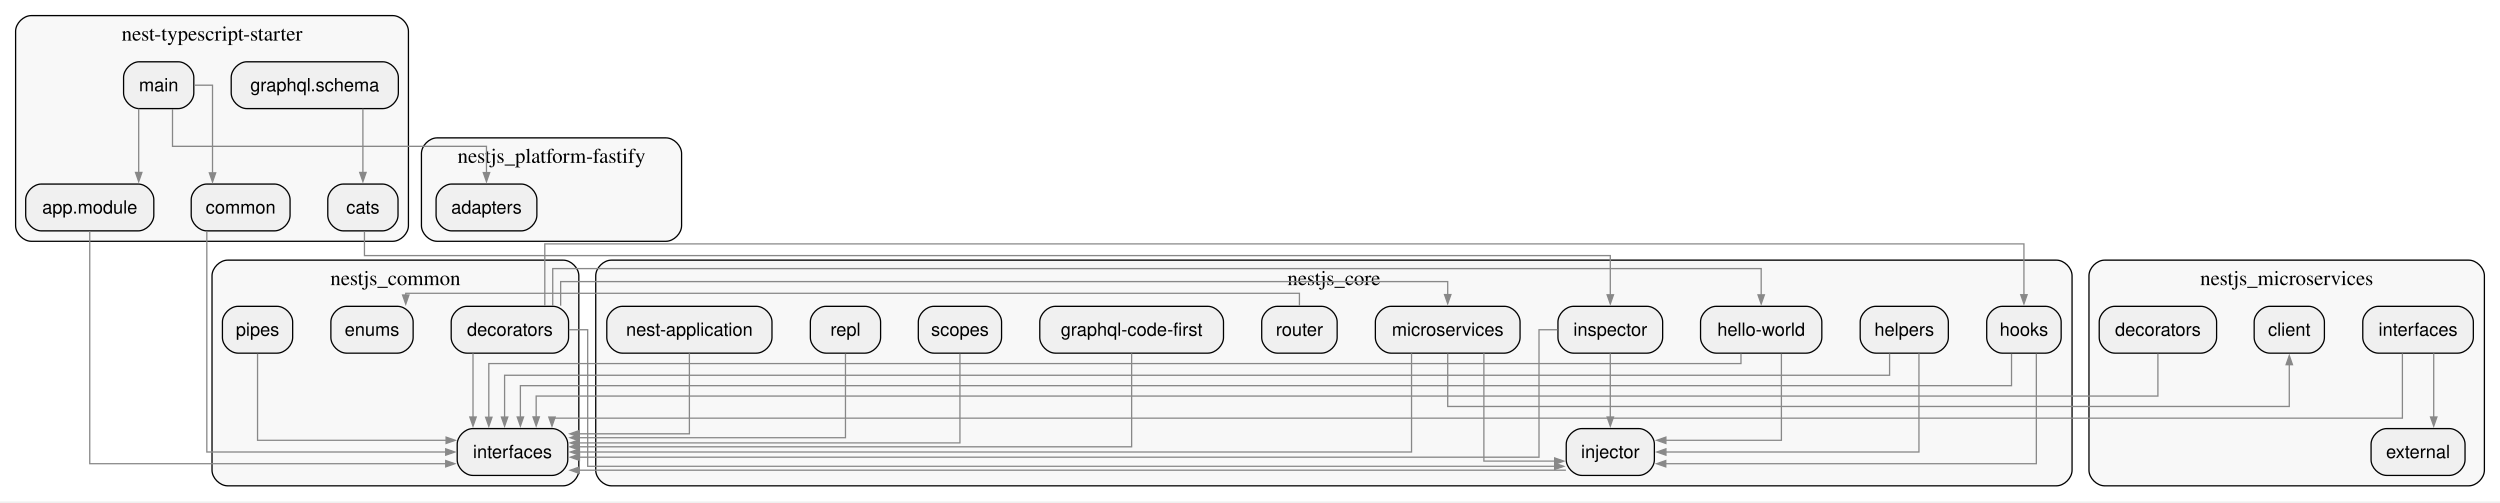
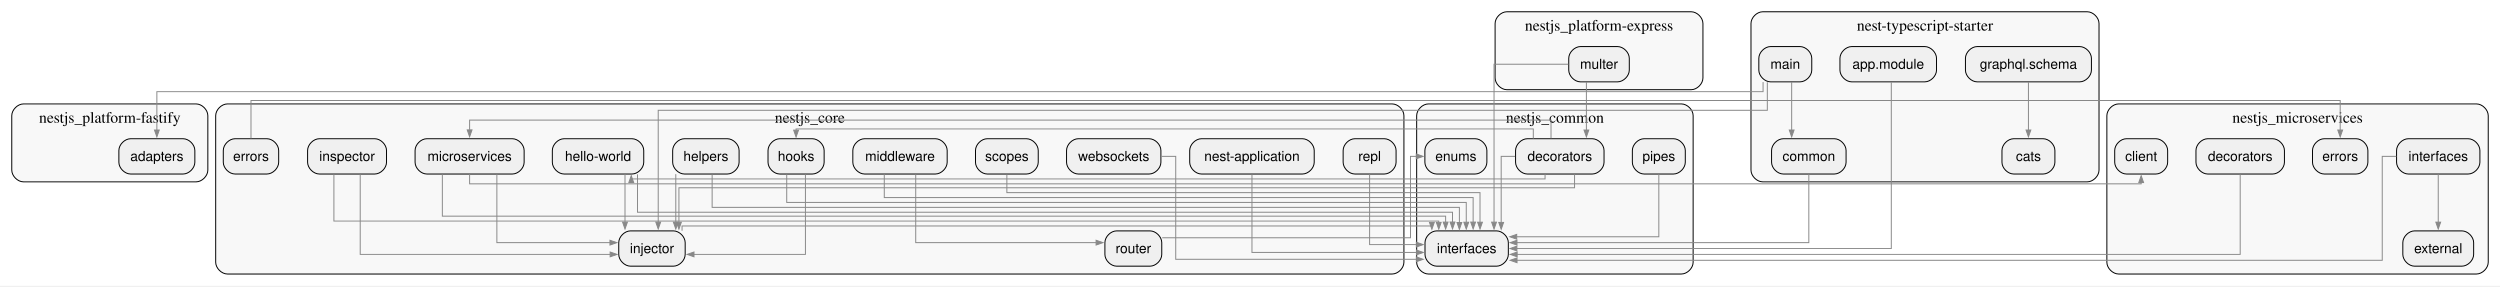
- <svg xmlns="http://www.w3.org/2000/svg" width="1922pt" height="386pt" viewBox="0.00 0.00 1922.00 386.00">
-   <g id="graph0" class="graph" transform="scale(1 1) rotate(0) translate(4 381.5)">
-     <polygon fill="white" stroke="none" points="-4,4 -4,-381.5 1918,-381.5 1918,4 -4,4" />
+ <svg xmlns="http://www.w3.org/2000/svg" width="2550pt" height="292pt" viewBox="0.00 0.00 2550.00 292.00">
+   <g id="graph0" class="graph" transform="scale(1 1) rotate(0) translate(4 287.5)">
+     <polygon fill="white" stroke="none" points="-4,4 -4,-287.5 2546,-287.5 2546,4 -4,4" />
    <g id="clust1" class="cluster">
-       <path fill="#f8f8f8" stroke="black" d="M20,-196C20,-196 298,-196 298,-196 304,-196 310,-202 310,-208 310,-208 310,-357.5 310,-357.5 310,-363.5 304,-369.5 298,-369.5 298,-369.5 20,-369.5 20,-369.5 14,-369.5 8,-363.5 8,-357.5 8,-357.5 8,-208 8,-208 8,-202 14,-196 20,-196" />
-       <text xml:space="preserve" text-anchor="middle" x="159" y="-350.3" font-family="Times,serif" font-size="16.00">nest-typescript-starter</text>
+       <path fill="#f8f8f8" stroke="black" d="M1794,-102C1794,-102 2125,-102 2125,-102 2131,-102 2137,-108 2137,-114 2137,-114 2137,-263.5 2137,-263.5 2137,-269.5 2131,-275.5 2125,-275.5 2125,-275.5 1794,-275.5 1794,-275.5 1788,-275.5 1782,-269.5 1782,-263.5 1782,-263.5 1782,-114 1782,-114 1782,-108 1788,-102 1794,-102" />
+       <text xml:space="preserve" text-anchor="middle" x="1959.5" y="-256.3" font-family="Times,serif" font-size="16.00">nest-typescript-starter</text>
    </g>
    <g id="clust2" class="cluster">
-       <path fill="#f8f8f8" stroke="black" d="M171,-8C171,-8 429,-8 429,-8 435,-8 441,-14 441,-20 441,-20 441,-169.5 441,-169.5 441,-175.5 435,-181.5 429,-181.5 429,-181.5 171,-181.5 171,-181.5 165,-181.5 159,-175.5 159,-169.5 159,-169.5 159,-20 159,-20 159,-14 165,-8 171,-8" />
-       <text xml:space="preserve" text-anchor="middle" x="300" y="-162.3" font-family="Times,serif" font-size="16.00">nestjs_common</text>
+       <path fill="#f8f8f8" stroke="black" d="M1453,-8C1453,-8 1711,-8 1711,-8 1717,-8 1723,-14 1723,-20 1723,-20 1723,-169.5 1723,-169.5 1723,-175.5 1717,-181.5 1711,-181.5 1711,-181.5 1453,-181.5 1453,-181.5 1447,-181.5 1441,-175.5 1441,-169.5 1441,-169.5 1441,-20 1441,-20 1441,-14 1447,-8 1453,-8" />
+       <text xml:space="preserve" text-anchor="middle" x="1582" y="-162.3" font-family="Times,serif" font-size="16.00">nestjs_common</text>
    </g>
    <g id="clust3" class="cluster">
-       <path fill="#f8f8f8" stroke="black" d="M466,-8C466,-8 1577,-8 1577,-8 1583,-8 1589,-14 1589,-20 1589,-20 1589,-169.5 1589,-169.5 1589,-175.5 1583,-181.5 1577,-181.5 1577,-181.5 466,-181.5 466,-181.5 460,-181.5 454,-175.5 454,-169.5 454,-169.5 454,-20 454,-20 454,-14 460,-8 466,-8" />
-       <text xml:space="preserve" text-anchor="middle" x="1021.5" y="-162.3" font-family="Times,serif" font-size="16.00">nestjs_core</text>
+       <path fill="#f8f8f8" stroke="black" d="M228,-8C228,-8 1416,-8 1416,-8 1422,-8 1428,-14 1428,-20 1428,-20 1428,-169.5 1428,-169.5 1428,-175.5 1422,-181.5 1416,-181.5 1416,-181.5 228,-181.5 228,-181.5 222,-181.5 216,-175.5 216,-169.5 216,-169.5 216,-20 216,-20 216,-14 222,-8 228,-8" />
+       <text xml:space="preserve" text-anchor="middle" x="822" y="-162.3" font-family="Times,serif" font-size="16.00">nestjs_core</text>
    </g>
    <g id="clust4" class="cluster">
-       <path fill="#f8f8f8" stroke="black" d="M1614,-8C1614,-8 1894,-8 1894,-8 1900,-8 1906,-14 1906,-20 1906,-20 1906,-169.5 1906,-169.5 1906,-175.5 1900,-181.5 1894,-181.5 1894,-181.5 1614,-181.5 1614,-181.5 1608,-181.5 1602,-175.5 1602,-169.5 1602,-169.5 1602,-20 1602,-20 1602,-14 1608,-8 1614,-8" />
-       <text xml:space="preserve" text-anchor="middle" x="1754" y="-162.3" font-family="Times,serif" font-size="16.00">nestjs_microservices</text>
+       <path fill="#f8f8f8" stroke="black" d="M2157,-8C2157,-8 2522,-8 2522,-8 2528,-8 2534,-14 2534,-20 2534,-20 2534,-169.5 2534,-169.5 2534,-175.5 2528,-181.5 2522,-181.5 2522,-181.5 2157,-181.5 2157,-181.5 2151,-181.5 2145,-175.5 2145,-169.5 2145,-169.5 2145,-20 2145,-20 2145,-14 2151,-8 2157,-8" />
+       <text xml:space="preserve" text-anchor="middle" x="2339.5" y="-162.3" font-family="Times,serif" font-size="16.00">nestjs_microservices</text>
    </g>
    <g id="clust5" class="cluster">
-       <path fill="#f8f8f8" stroke="black" d="M332,-196C332,-196 508,-196 508,-196 514,-196 520,-202 520,-208 520,-208 520,-263.5 520,-263.5 520,-269.5 514,-275.5 508,-275.5 508,-275.5 332,-275.5 332,-275.5 326,-275.5 320,-269.5 320,-263.5 320,-263.5 320,-208 320,-208 320,-202 326,-196 332,-196" />
-       <text xml:space="preserve" text-anchor="middle" x="420" y="-256.3" font-family="Times,serif" font-size="16.00">nestjs_platform-fastify</text>
+       <path fill="#f8f8f8" stroke="black" d="M1533,-196C1533,-196 1721,-196 1721,-196 1727,-196 1733,-202 1733,-208 1733,-208 1733,-263.5 1733,-263.5 1733,-269.5 1727,-275.5 1721,-275.5 1721,-275.5 1533,-275.5 1533,-275.5 1527,-275.5 1521,-269.5 1521,-263.5 1521,-263.5 1521,-208 1521,-208 1521,-202 1527,-196 1533,-196" />
+       <text xml:space="preserve" text-anchor="middle" x="1627" y="-256.3" font-family="Times,serif" font-size="16.00">nestjs_platform-express</text>
+     </g>
+     <g id="clust6" class="cluster">
+       <path fill="#f8f8f8" stroke="black" d="M20,-102C20,-102 196,-102 196,-102 202,-102 208,-108 208,-114 208,-114 208,-169.5 208,-169.5 208,-175.5 202,-181.5 196,-181.5 196,-181.5 20,-181.5 20,-181.5 14,-181.5 8,-175.5 8,-169.5 8,-169.5 8,-114 8,-114 8,-108 14,-102 20,-102" />
+       <text xml:space="preserve" text-anchor="middle" x="108" y="-162.3" font-family="Times,serif" font-size="16.00">nestjs_platform-fastify</text>
    </g>
    <g id="node1" class="node">
-       <path fill="#f0f0f0" stroke="black" d="M102.25,-240C102.25,-240 27.75,-240 27.75,-240 21.75,-240 15.75,-234 15.75,-228 15.75,-228 15.75,-216 15.75,-216 15.75,-210 21.75,-204 27.75,-204 27.75,-204 102.25,-204 102.25,-204 108.25,-204 114.25,-210 114.25,-216 114.25,-216 114.25,-228 114.25,-228 114.25,-234 108.25,-240 102.25,-240" />
-       <text xml:space="preserve" text-anchor="middle" x="65" y="-217.32" font-family="Helvetica,sans-Serif" font-size="14.00">app.module</text>
+       <path fill="#f0f0f0" stroke="black" d="M1959.25,-240C1959.25,-240 1884.75,-240 1884.75,-240 1878.75,-240 1872.75,-234 1872.75,-228 1872.75,-228 1872.75,-216 1872.75,-216 1872.75,-210 1878.75,-204 1884.75,-204 1884.75,-204 1959.25,-204 1959.25,-204 1965.25,-204 1971.25,-210 1971.25,-216 1971.25,-216 1971.25,-228 1971.25,-228 1971.25,-234 1965.25,-240 1959.25,-240" />
+       <text xml:space="preserve" text-anchor="middle" x="1922" y="-217.32" font-family="Helvetica,sans-Serif" font-size="14.00">app.module</text>
    </g>
    <g id="node8" class="node">
-       <path fill="#f0f0f0" stroke="black" d="M420.5,-52C420.5,-52 359.5,-52 359.5,-52 353.5,-52 347.5,-46 347.5,-40 347.5,-40 347.5,-28 347.5,-28 347.5,-22 353.5,-16 359.5,-16 359.5,-16 420.5,-16 420.5,-16 426.5,-16 432.5,-22 432.5,-28 432.5,-28 432.5,-40 432.5,-40 432.5,-46 426.5,-52 420.5,-52" />
-       <text xml:space="preserve" text-anchor="middle" x="390" y="-29.32" font-family="Helvetica,sans-Serif" font-size="14.00">interfaces</text>
+       <path fill="#f0f0f0" stroke="black" d="M1522.5,-52C1522.5,-52 1461.5,-52 1461.5,-52 1455.5,-52 1449.5,-46 1449.5,-40 1449.5,-40 1449.5,-28 1449.5,-28 1449.5,-22 1455.5,-16 1461.5,-16 1461.5,-16 1522.5,-16 1522.5,-16 1528.5,-16 1534.5,-22 1534.5,-28 1534.5,-28 1534.5,-40 1534.5,-40 1534.5,-46 1528.5,-52 1522.5,-52" />
+       <text xml:space="preserve" text-anchor="middle" x="1492" y="-29.32" font-family="Helvetica,sans-Serif" font-size="14.00">interfaces</text>
    </g>
    <g id="edge1" class="edge">
-       <path fill="none" stroke="#888888" d="M65,-203.82C65,-155.05 65,-25 65,-25 65,-25 338.66,-25 338.66,-25" />
-       <polygon fill="#888888" stroke="#888888" points="338.66,-27.45 345.66,-25 338.66,-22.55 338.66,-27.45" />
+       <path fill="none" stroke="#888888" d="M1925.12,-203.63C1925.12,-156.33 1925.12,-34 1925.12,-34 1925.12,-34 1543.23,-34 1543.23,-34" />
+       <polygon fill="#888888" stroke="#888888" points="1543.23,-31.55 1536.23,-34 1543.23,-36.45 1543.23,-31.55" />
    </g>
    <g id="node2" class="node">
-       <path fill="#f0f0f0" stroke="black" d="M290,-240C290,-240 260,-240 260,-240 254,-240 248,-234 248,-228 248,-228 248,-216 248,-216 248,-210 254,-204 260,-204 260,-204 290,-204 290,-204 296,-204 302,-210 302,-216 302,-216 302,-228 302,-228 302,-234 296,-240 290,-240" />
-       <text xml:space="preserve" text-anchor="middle" x="275" y="-217.32" font-family="Helvetica,sans-Serif" font-size="14.00">cats</text>
+       <path fill="#f0f0f0" stroke="black" d="M2080,-146C2080,-146 2050,-146 2050,-146 2044,-146 2038,-140 2038,-134 2038,-134 2038,-122 2038,-122 2038,-116 2044,-110 2050,-110 2050,-110 2080,-110 2080,-110 2086,-110 2092,-116 2092,-122 2092,-122 2092,-134 2092,-134 2092,-140 2086,-146 2080,-146" />
+       <text xml:space="preserve" text-anchor="middle" x="2065" y="-123.33" font-family="Helvetica,sans-Serif" font-size="14.00">cats</text>
+     </g>
+     <g id="node3" class="node">
+       <path fill="#f0f0f0" stroke="black" d="M1867,-146C1867,-146 1815,-146 1815,-146 1809,-146 1803,-140 1803,-134 1803,-134 1803,-122 1803,-122 1803,-116 1809,-110 1815,-110 1815,-110 1867,-110 1867,-110 1873,-110 1879,-116 1879,-122 1879,-122 1879,-134 1879,-134 1879,-140 1873,-146 1867,-146" />
+       <text xml:space="preserve" text-anchor="middle" x="1841" y="-123.33" font-family="Helvetica,sans-Serif" font-size="14.00">common</text>
+     </g>
+     <g id="edge2" class="edge">
+       <path fill="none" stroke="#888888" d="M1841,-109.77C1841,-83.99 1841,-40 1841,-40 1841,-40 1543.31,-40 1543.31,-40" />
+       <polygon fill="#888888" stroke="#888888" points="1543.31,-37.55 1536.31,-40 1543.31,-42.45 1543.31,-37.55" />
+     </g>
+     <g id="node4" class="node">
+       <path fill="#f0f0f0" stroke="black" d="M2117.25,-240C2117.25,-240 2012.75,-240 2012.75,-240 2006.75,-240 2000.75,-234 2000.75,-228 2000.75,-228 2000.75,-216 2000.75,-216 2000.75,-210 2006.75,-204 2012.75,-204 2012.75,-204 2117.25,-204 2117.25,-204 2123.25,-204 2129.25,-210 2129.25,-216 2129.25,-216 2129.25,-228 2129.25,-228 2129.25,-234 2123.25,-240 2117.25,-240" />
+       <text xml:space="preserve" text-anchor="middle" x="2065" y="-217.32" font-family="Helvetica,sans-Serif" font-size="14.00">graphql.schema</text>
+     </g>
+     <g id="edge3" class="edge">
+       <path fill="none" stroke="#888888" d="M2065,-203.88C2065,-203.88 2065,-154.9 2065,-154.9" />
+       <polygon fill="#888888" stroke="#888888" points="2067.45,-154.9 2065,-147.9 2062.55,-154.9 2067.45,-154.9" />
+     </g>
+     <g id="node5" class="node">
+       <path fill="#f0f0f0" stroke="black" d="M1832,-240C1832,-240 1802,-240 1802,-240 1796,-240 1790,-234 1790,-228 1790,-228 1790,-216 1790,-216 1790,-210 1796,-204 1802,-204 1802,-204 1832,-204 1832,-204 1838,-204 1844,-210 1844,-216 1844,-216 1844,-228 1844,-228 1844,-234 1838,-240 1832,-240" />
+       <text xml:space="preserve" text-anchor="middle" x="1817" y="-217.32" font-family="Helvetica,sans-Serif" font-size="14.00">main</text>
+     </g>
+     <g id="edge4" class="edge">
+       <path fill="none" stroke="#888888" d="M1823.5,-203.88C1823.5,-203.88 1823.5,-154.9 1823.5,-154.9" />
+       <polygon fill="#888888" stroke="#888888" points="1825.95,-154.9 1823.5,-147.9 1821.05,-154.9 1825.95,-154.9" />
+     </g>
+     <g id="node14" class="node">
+       <path fill="#f0f0f0" stroke="black" d="M682.88,-52C682.88,-52 639.12,-52 639.12,-52 633.12,-52 627.12,-46 627.12,-40 627.12,-40 627.12,-28 627.12,-28 627.12,-22 633.12,-16 639.12,-16 639.12,-16 682.88,-16 682.88,-16 688.88,-16 694.88,-22 694.88,-28 694.88,-28 694.88,-40 694.88,-40 694.88,-46 688.88,-52 682.88,-52" />
+       <text xml:space="preserve" text-anchor="middle" x="661" y="-29.32" font-family="Helvetica,sans-Serif" font-size="14.00">injector</text>
+     </g>
+     <g id="edge5" class="edge">
+       <path fill="none" stroke="#888888" d="M1798.67,-203.69C1798.67,-190.5 1798.67,-175 1798.67,-175 1798.67,-175 667.38,-175 667.38,-175 667.38,-175 667.38,-60.95 667.38,-60.95" />
+       <polygon fill="#888888" stroke="#888888" points="669.83,-60.95 667.38,-53.95 664.93,-60.95 669.83,-60.95" />
+     </g>
+     <g id="node29" class="node">
+       <path fill="#f0f0f0" stroke="black" d="M182.75,-146C182.75,-146 129.25,-146 129.25,-146 123.25,-146 117.25,-140 117.25,-134 117.25,-134 117.25,-122 117.25,-122 117.25,-116 123.25,-110 129.25,-110 129.25,-110 182.75,-110 182.75,-110 188.75,-110 194.75,-116 194.75,-122 194.75,-122 194.75,-134 194.75,-134 194.75,-140 188.75,-146 182.75,-146" />
+       <text xml:space="preserve" text-anchor="middle" x="156" y="-123.33" font-family="Helvetica,sans-Serif" font-size="14.00">adapters</text>
+     </g>
+     <g id="edge6" class="edge">
+       <path fill="none" stroke="#888888" d="M1794.33,-203.79C1794.33,-198.45 1794.33,-194 1794.33,-194 1794.33,-194 156,-194 156,-194 156,-194 156,-154.9 156,-154.9" />
+       <polygon fill="#888888" stroke="#888888" points="158.45,-154.9 156,-147.9 153.55,-154.9 158.45,-154.9" />
+     </g>
+     <g id="node6" class="node">
+       <path fill="#f0f0f0" stroke="black" d="M1620.12,-146C1620.12,-146 1553.88,-146 1553.88,-146 1547.88,-146 1541.88,-140 1541.88,-134 1541.88,-134 1541.88,-122 1541.88,-122 1541.88,-116 1547.88,-110 1553.88,-110 1553.88,-110 1620.12,-110 1620.12,-110 1626.12,-110 1632.12,-116 1632.12,-122 1632.12,-122 1632.12,-134 1632.12,-134 1632.12,-140 1626.12,-146 1620.12,-146" />
+       <text xml:space="preserve" text-anchor="middle" x="1587" y="-123.33" font-family="Helvetica,sans-Serif" font-size="14.00">decorators</text>
+     </g>
+     <g id="edge7" class="edge">
+       <path fill="none" stroke="#888888" d="M1541.38,-128C1533.19,-128 1527.21,-128 1527.21,-128 1527.21,-128 1527.21,-60.64 1527.21,-60.64" />
+       <polygon fill="#888888" stroke="#888888" points="1529.66,-60.64 1527.21,-53.64 1524.76,-60.64 1529.66,-60.64" />
+     </g>
+     <g id="node11" class="node">
+       <path fill="#f0f0f0" stroke="black" d="M640.62,-146C640.62,-146 571.38,-146 571.38,-146 565.38,-146 559.38,-140 559.38,-134 559.38,-134 559.38,-122 559.38,-122 559.38,-116 565.38,-110 571.38,-110 571.38,-110 640.62,-110 640.62,-110 646.62,-110 652.62,-116 652.62,-122 652.62,-122 652.62,-134 652.62,-134 652.62,-140 646.62,-146 640.62,-146" />
+       <text xml:space="preserve" text-anchor="middle" x="606" y="-123.33" font-family="Helvetica,sans-Serif" font-size="14.00">hello-world</text>
+     </g>
+     <g id="edge8" class="edge">
+       <path fill="none" stroke="#888888" d="M1571.96,-109.88C1571.96,-107.03 1571.96,-105 1571.96,-105 1571.96,-105 639.88,-105 639.88,-105 639.88,-105 639.88,-105.49 639.88,-105.49" />
+       <polygon fill="#888888" stroke="#888888" points="637.43,-101.36 639.88,-108.36 642.33,-101.36 637.43,-101.36" />
+     </g>
+     <g id="node13" class="node">
+       <path fill="#f0f0f0" stroke="black" d="M824.62,-146C824.62,-146 791.38,-146 791.38,-146 785.38,-146 779.38,-140 779.38,-134 779.38,-134 779.38,-122 779.38,-122 779.38,-116 785.38,-110 791.38,-110 791.38,-110 824.62,-110 824.62,-110 830.62,-110 836.62,-116 836.62,-122 836.62,-122 836.62,-134 836.62,-134 836.62,-140 830.62,-146 824.62,-146" />
+       <text xml:space="preserve" text-anchor="middle" x="808" y="-123.33" font-family="Helvetica,sans-Serif" font-size="14.00">hooks</text>
+     </g>
+     <g id="edge9" class="edge">
+       <path fill="none" stroke="#888888" d="M1559.96,-146.21C1559.96,-151.55 1559.96,-156 1559.96,-156 1559.96,-156 808,-156 808,-156 808,-156 808,-154.72 808,-154.72" />
+       <polygon fill="#888888" stroke="#888888" points="810.45,-154.72 808,-147.72 805.55,-154.72 810.45,-154.72" />
+     </g>
+     <g id="edge10" class="edge">
+       <path fill="none" stroke="#888888" d="M1602.04,-109.76C1602.04,-102.57 1602.04,-96 1602.04,-96 1602.04,-96 688.5,-96 688.5,-96 688.5,-96 688.5,-60.78 688.5,-60.78" />
+       <polygon fill="#888888" stroke="#888888" points="690.95,-60.78 688.5,-53.78 686.05,-60.78 690.95,-60.78" />
+     </g>
+     <g id="node16" class="node">
+       <path fill="#f0f0f0" stroke="black" d="M518.62,-146C518.62,-146 431.38,-146 431.38,-146 425.38,-146 419.38,-140 419.38,-134 419.38,-134 419.38,-122 419.38,-122 419.38,-116 425.38,-110 431.38,-110 431.38,-110 518.62,-110 518.62,-110 524.62,-110 530.62,-116 530.62,-122 530.62,-122 530.62,-134 530.62,-134 530.62,-140 524.62,-146 518.62,-146" />
+       <text xml:space="preserve" text-anchor="middle" x="475" y="-123.33" font-family="Helvetica,sans-Serif" font-size="14.00">microservices</text>
+     </g>
+     <g id="edge11" class="edge">
+       <path fill="none" stroke="#888888" d="M1578.04,-146.5C1578.04,-155.75 1578.04,-165 1578.04,-165 1578.04,-165 475,-165 475,-165 475,-165 475,-155.01 475,-155.01" />
+       <polygon fill="#888888" stroke="#888888" points="477.45,-155.01 475,-148.01 472.55,-155.01 477.45,-155.01" />
+     </g>
+     <g id="node7" class="node">
+       <path fill="#f0f0f0" stroke="black" d="M1500.62,-146C1500.62,-146 1461.38,-146 1461.38,-146 1455.38,-146 1449.38,-140 1449.38,-134 1449.38,-134 1449.38,-122 1449.38,-122 1449.38,-116 1455.38,-110 1461.38,-110 1461.38,-110 1500.62,-110 1500.62,-110 1506.62,-110 1512.62,-116 1512.62,-122 1512.62,-122 1512.62,-134 1512.62,-134 1512.62,-140 1506.62,-146 1500.62,-146" />
+       <text xml:space="preserve" text-anchor="middle" x="1481" y="-123.33" font-family="Helvetica,sans-Serif" font-size="14.00">enums</text>
+     </g>
+     <g id="node9" class="node">
+       <path fill="#f0f0f0" stroke="black" d="M1703,-146C1703,-146 1673,-146 1673,-146 1667,-146 1661,-140 1661,-134 1661,-134 1661,-122 1661,-122 1661,-116 1667,-110 1673,-110 1673,-110 1703,-110 1703,-110 1709,-110 1715,-116 1715,-122 1715,-122 1715,-134 1715,-134 1715,-140 1709,-146 1703,-146" />
+       <text xml:space="preserve" text-anchor="middle" x="1688" y="-123.33" font-family="Helvetica,sans-Serif" font-size="14.00">pipes</text>
+     </g>
+     <g id="edge12" class="edge">
+       <path fill="none" stroke="#888888" d="M1688,-109.8C1688,-85.64 1688,-46 1688,-46 1688,-46 1543.04,-46 1543.04,-46" />
+       <polygon fill="#888888" stroke="#888888" points="1543.04,-43.55 1536.04,-46 1543.04,-48.45 1543.04,-43.55" />
+     </g>
+     <g id="node10" class="node">
+       <path fill="#f0f0f0" stroke="black" d="M268.25,-146C268.25,-146 235.75,-146 235.75,-146 229.75,-146 223.75,-140 223.75,-134 223.75,-134 223.75,-122 223.75,-122 223.75,-116 229.75,-110 235.75,-110 235.75,-110 268.25,-110 268.25,-110 274.25,-110 280.25,-116 280.25,-122 280.25,-122 280.25,-134 280.25,-134 280.25,-140 274.25,-146 268.25,-146" />
+       <text xml:space="preserve" text-anchor="middle" x="252" y="-123.33" font-family="Helvetica,sans-Serif" font-size="14.00">errors</text>
+     </g>
+     <g id="node25" class="node">
+       <path fill="#f0f0f0" stroke="black" d="M2399.25,-146C2399.25,-146 2366.75,-146 2366.75,-146 2360.75,-146 2354.75,-140 2354.75,-134 2354.75,-134 2354.75,-122 2354.75,-122 2354.75,-116 2360.75,-110 2366.75,-110 2366.75,-110 2399.25,-110 2399.25,-110 2405.25,-110 2411.25,-116 2411.25,-122 2411.25,-122 2411.25,-134 2411.25,-134 2411.25,-140 2405.25,-146 2399.25,-146" />
+       <text xml:space="preserve" text-anchor="middle" x="2383" y="-123.33" font-family="Helvetica,sans-Serif" font-size="14.00">errors</text>
+     </g>
+     <g id="edge13" class="edge">
+       <path fill="none" stroke="#888888" d="M252,-146.35C252,-163.01 252,-185 252,-185 252,-185 2383,-185 2383,-185 2383,-185 2383,-154.86 2383,-154.86" />
+       <polygon fill="#888888" stroke="#888888" points="2385.45,-154.86 2383,-147.86 2380.55,-154.86 2385.45,-154.86" />
+     </g>
+     <g id="edge14" class="edge">
+       <path fill="none" stroke="#888888" d="M646.25,-109.65C646.25,-92.99 646.25,-71 646.25,-71 646.25,-71 1477.56,-71 1477.56,-71 1477.56,-71 1477.56,-61.01 1477.56,-61.01" />
+       <polygon fill="#888888" stroke="#888888" points="1480.01,-61.01 1477.56,-54.01 1475.11,-61.01 1480.01,-61.01" />
+     </g>
+     <g id="edge15" class="edge">
+       <path fill="none" stroke="#888888" d="M633.5,-109.88C633.5,-109.88 633.5,-60.9 633.5,-60.9" />
+       <polygon fill="#888888" stroke="#888888" points="635.95,-60.9 633.5,-53.9 631.05,-60.9 635.95,-60.9" />
+     </g>
+     <g id="node12" class="node">
+       <path fill="#f0f0f0" stroke="black" d="M737.88,-146C737.88,-146 694.12,-146 694.12,-146 688.12,-146 682.12,-140 682.12,-134 682.12,-134 682.12,-122 682.12,-122 682.12,-116 688.12,-110 694.12,-110 694.12,-110 737.88,-110 737.88,-110 743.88,-110 749.88,-116 749.88,-122 749.88,-122 749.88,-134 749.88,-134 749.88,-140 743.88,-146 737.88,-146" />
+       <text xml:space="preserve" text-anchor="middle" x="716" y="-123.33" font-family="Helvetica,sans-Serif" font-size="14.00">helpers</text>
+     </g>
+     <g id="edge16" class="edge">
+       <path fill="none" stroke="#888888" d="M722.38,-109.52C722.38,-94.57 722.38,-76 722.38,-76 722.38,-76 1484.57,-76 1484.57,-76 1484.57,-76 1484.57,-60.57 1484.57,-60.57" />
+       <polygon fill="#888888" stroke="#888888" points="1487.02,-60.57 1484.57,-53.57 1482.12,-60.57 1487.02,-60.57" />
+     </g>
+     <g id="edge17" class="edge">
+       <path fill="none" stroke="#888888" d="M685.31,-109.88C685.31,-109.88 685.31,-60.9 685.31,-60.9" />
+       <polygon fill="#888888" stroke="#888888" points="687.76,-60.9 685.31,-53.9 682.86,-60.9 687.76,-60.9" />
+     </g>
+     <g id="edge18" class="edge">
+       <path fill="none" stroke="#888888" d="M798.46,-109.69C798.46,-96.5 798.46,-81 798.46,-81 798.46,-81 1491.58,-81 1491.58,-81 1491.58,-81 1491.58,-60.82 1491.58,-60.82" />
+       <polygon fill="#888888" stroke="#888888" points="1494.03,-60.82 1491.58,-53.82 1489.13,-60.82 1494.03,-60.82" />
+     </g>
+     <g id="edge19" class="edge">
+       <path fill="none" stroke="#888888" d="M817.54,-109.66C817.54,-80.79 817.54,-28 817.54,-28 817.54,-28 703.87,-28 703.87,-28" />
+       <polygon fill="#888888" stroke="#888888" points="703.87,-25.55 696.87,-28 703.87,-30.45 703.87,-25.55" />
+     </g>
+     <g id="edge20" class="edge">
+       <path fill="none" stroke="#888888" d="M691.69,-52.12C691.69,-54.97 691.69,-57 691.69,-57 691.69,-57 1456.51,-57 1456.51,-57 1456.51,-57 1456.51,-56.51 1456.51,-56.51" />
+       <polygon fill="#888888" stroke="#888888" points="1458.96,-60.64 1456.51,-53.64 1454.06,-60.64 1458.96,-60.64" />
    </g>
    <g id="node15" class="node">
-       <path fill="#f0f0f0" stroke="black" d="M1262.25,-146C1262.25,-146 1205.75,-146 1205.75,-146 1199.75,-146 1193.75,-140 1193.75,-134 1193.75,-134 1193.75,-122 1193.75,-122 1193.75,-116 1199.75,-110 1205.75,-110 1205.75,-110 1262.25,-110 1262.25,-110 1268.25,-110 1274.25,-116 1274.25,-122 1274.25,-122 1274.25,-134 1274.25,-134 1274.25,-140 1268.25,-146 1262.25,-146" />
-       <text xml:space="preserve" text-anchor="middle" x="1234" y="-123.33" font-family="Helvetica,sans-Serif" font-size="14.00">inspector</text>
-     </g>
-     <g id="edge2" class="edge">
-       <path fill="none" stroke="#888888" d="M276.19,-203.5C276.19,-194.25 276.19,-185 276.19,-185 276.19,-185 1234,-185 1234,-185 1234,-185 1234,-154.86 1234,-154.86" />
-       <polygon fill="#888888" stroke="#888888" points="1236.45,-154.86 1234,-147.86 1231.55,-154.86 1236.45,-154.86" />
-     </g>
-     <g id="node3" class="node">
-       <path fill="#f0f0f0" stroke="black" d="M207,-240C207,-240 155,-240 155,-240 149,-240 143,-234 143,-228 143,-228 143,-216 143,-216 143,-210 149,-204 155,-204 155,-204 207,-204 207,-204 213,-204 219,-210 219,-216 219,-216 219,-228 219,-228 219,-234 213,-240 207,-240" />
-       <text xml:space="preserve" text-anchor="middle" x="181" y="-217.32" font-family="Helvetica,sans-Serif" font-size="14.00">common</text>
-     </g>
-     <g id="edge3" class="edge">
-       <path fill="none" stroke="#888888" d="M155,-203.63C155,-156.33 155,-34 155,-34 155,-34 338.66,-34 338.66,-34" />
-       <polygon fill="#888888" stroke="#888888" points="338.66,-36.45 345.66,-34 338.66,-31.55 338.66,-36.45" />
-     </g>
-     <g id="node4" class="node">
-       <path fill="#f0f0f0" stroke="black" d="M290.25,-334C290.25,-334 185.75,-334 185.75,-334 179.75,-334 173.75,-328 173.75,-322 173.75,-322 173.75,-310 173.75,-310 173.75,-304 179.75,-298 185.75,-298 185.75,-298 290.25,-298 290.25,-298 296.25,-298 302.25,-304 302.25,-310 302.25,-310 302.25,-322 302.25,-322 302.25,-328 296.25,-334 290.25,-334" />
-       <text xml:space="preserve" text-anchor="middle" x="238" y="-311.32" font-family="Helvetica,sans-Serif" font-size="14.00">graphql.schema</text>
-     </g>
-     <g id="edge4" class="edge">
-       <path fill="none" stroke="#888888" d="M275,-297.88C275,-297.88 275,-248.9 275,-248.9" />
-       <polygon fill="#888888" stroke="#888888" points="277.45,-248.9 275,-241.9 272.55,-248.9 277.45,-248.9" />
-     </g>
-     <g id="node5" class="node">
-       <path fill="#f0f0f0" stroke="black" d="M133,-334C133,-334 103,-334 103,-334 97,-334 91,-328 91,-322 91,-322 91,-310 91,-310 91,-304 97,-298 103,-298 103,-298 133,-298 133,-298 139,-298 145,-304 145,-310 145,-310 145,-322 145,-322 145,-328 139,-334 133,-334" />
-       <text xml:space="preserve" text-anchor="middle" x="118" y="-311.32" font-family="Helvetica,sans-Serif" font-size="14.00">main</text>
-     </g>
-     <g id="edge5" class="edge">
-       <path fill="none" stroke="#888888" d="M102.62,-297.88C102.62,-297.88 102.62,-248.9 102.62,-248.9" />
-       <polygon fill="#888888" stroke="#888888" points="105.08,-248.9 102.63,-241.9 100.18,-248.9 105.08,-248.9" />
-     </g>
-     <g id="edge6" class="edge">
-       <path fill="none" stroke="#888888" d="M145.37,-316C153.06,-316 159.38,-316 159.38,-316 159.38,-316 159.38,-248.64 159.38,-248.64" />
-       <polygon fill="#888888" stroke="#888888" points="161.83,-248.64 159.38,-241.64 156.93,-248.64 161.83,-248.64" />
-     </g>
-     <g id="node25" class="node">
-       <path fill="#f0f0f0" stroke="black" d="M396.75,-240C396.75,-240 343.25,-240 343.25,-240 337.25,-240 331.25,-234 331.25,-228 331.25,-228 331.25,-216 331.25,-216 331.25,-210 337.25,-204 343.25,-204 343.25,-204 396.75,-204 396.75,-204 402.75,-204 408.75,-210 408.75,-216 408.75,-216 408.75,-228 408.75,-228 408.75,-234 402.75,-240 396.75,-240" />
-       <text xml:space="preserve" text-anchor="middle" x="370" y="-217.32" font-family="Helvetica,sans-Serif" font-size="14.00">adapters</text>
-     </g>
-     <g id="edge7" class="edge">
-       <path fill="none" stroke="#888888" d="M128.62,-297.69C128.62,-284.5 128.62,-269 128.62,-269 128.62,-269 370,-269 370,-269 370,-269 370,-248.82 370,-248.82" />
-       <polygon fill="#888888" stroke="#888888" points="372.45,-248.82 370,-241.82 367.55,-248.82 372.45,-248.82" />
-     </g>
-     <g id="node6" class="node">
-       <path fill="#f0f0f0" stroke="black" d="M421.12,-146C421.12,-146 354.88,-146 354.88,-146 348.88,-146 342.88,-140 342.88,-134 342.88,-134 342.88,-122 342.88,-122 342.88,-116 348.88,-110 354.88,-110 354.88,-110 421.12,-110 421.12,-110 427.12,-110 433.12,-116 433.12,-122 433.12,-122 433.12,-134 433.12,-134 433.12,-140 427.12,-146 421.12,-146" />
-       <text xml:space="preserve" text-anchor="middle" x="388" y="-123.33" font-family="Helvetica,sans-Serif" font-size="14.00">decorators</text>
-     </g>
-     <g id="edge8" class="edge">
-       <path fill="none" stroke="#888888" d="M359.64,-109.88C359.64,-109.88 359.64,-60.9 359.64,-60.9" />
-       <polygon fill="#888888" stroke="#888888" points="362.09,-60.9 359.64,-53.9 357.19,-60.9 362.09,-60.9" />
-     </g>
-     <g id="node11" class="node">
-       <path fill="#f0f0f0" stroke="black" d="M1384.62,-146C1384.62,-146 1315.38,-146 1315.38,-146 1309.38,-146 1303.38,-140 1303.38,-134 1303.38,-134 1303.38,-122 1303.38,-122 1303.38,-116 1309.38,-110 1315.38,-110 1315.38,-110 1384.62,-110 1384.62,-110 1390.62,-110 1396.62,-116 1396.62,-122 1396.62,-122 1396.62,-134 1396.62,-134 1396.62,-140 1390.62,-146 1384.62,-146" />
-       <text xml:space="preserve" text-anchor="middle" x="1350" y="-123.33" font-family="Helvetica,sans-Serif" font-size="14.00">hello-world</text>
-     </g>
-     <g id="edge9" class="edge">
-       <path fill="none" stroke="#888888" d="M420.94,-146.31C420.94,-159.5 420.94,-175 420.94,-175 420.94,-175 1350,-175 1350,-175 1350,-175 1350,-154.82 1350,-154.82" />
-       <polygon fill="#888888" stroke="#888888" points="1352.45,-154.82 1350,-147.82 1347.55,-154.82 1352.45,-154.82" />
-     </g>
-     <g id="node13" class="node">
-       <path fill="#f0f0f0" stroke="black" d="M1568.62,-146C1568.62,-146 1535.38,-146 1535.38,-146 1529.38,-146 1523.38,-140 1523.38,-134 1523.38,-134 1523.38,-122 1523.38,-122 1523.38,-116 1529.38,-110 1535.38,-110 1535.38,-110 1568.62,-110 1568.62,-110 1574.62,-110 1580.62,-116 1580.62,-122 1580.62,-122 1580.62,-134 1580.62,-134 1580.62,-140 1574.62,-146 1568.62,-146" />
-       <text xml:space="preserve" text-anchor="middle" x="1552" y="-123.33" font-family="Helvetica,sans-Serif" font-size="14.00">hooks</text>
-     </g>
-     <g id="edge10" class="edge">
-       <path fill="none" stroke="#888888" d="M414.84,-146.38C414.84,-165.91 414.84,-194 414.84,-194 414.84,-194 1552,-194 1552,-194 1552,-194 1552,-154.9 1552,-154.9" />
-       <polygon fill="#888888" stroke="#888888" points="1554.45,-154.9 1552,-147.9 1549.55,-154.9 1554.45,-154.9" />
-     </g>
-     <g id="node14" class="node">
-       <path fill="#f0f0f0" stroke="black" d="M1255.88,-52C1255.88,-52 1212.12,-52 1212.12,-52 1206.12,-52 1200.12,-46 1200.12,-40 1200.12,-40 1200.12,-28 1200.12,-28 1200.12,-22 1206.12,-16 1212.12,-16 1212.12,-16 1255.88,-16 1255.88,-16 1261.88,-16 1267.88,-22 1267.88,-28 1267.88,-28 1267.88,-40 1267.88,-40 1267.88,-46 1261.88,-52 1255.88,-52" />
-       <text xml:space="preserve" text-anchor="middle" x="1234" y="-29.32" font-family="Helvetica,sans-Serif" font-size="14.00">injector</text>
-     </g>
-     <g id="edge11" class="edge">
-       <path fill="none" stroke="#888888" d="M433.33,-128C441.68,-128 447.81,-128 447.81,-128 447.81,-128 447.81,-23 447.81,-23 447.81,-23 1191.2,-23 1191.2,-23" />
-       <polygon fill="#888888" stroke="#888888" points="1191.2,-25.45 1198.2,-23 1191.2,-20.55 1191.2,-25.45" />
-     </g>
-     <g id="node16" class="node">
-       <path fill="#f0f0f0" stroke="black" d="M1152.62,-146C1152.62,-146 1065.38,-146 1065.38,-146 1059.38,-146 1053.38,-140 1053.38,-134 1053.38,-134 1053.38,-122 1053.38,-122 1053.38,-116 1059.38,-110 1065.38,-110 1065.38,-110 1152.62,-110 1152.62,-110 1158.62,-110 1164.62,-116 1164.62,-122 1164.62,-122 1164.62,-134 1164.62,-134 1164.62,-140 1158.62,-146 1152.62,-146" />
-       <text xml:space="preserve" text-anchor="middle" x="1109" y="-123.33" font-family="Helvetica,sans-Serif" font-size="14.00">microservices</text>
-     </g>
-     <g id="edge12" class="edge">
-       <path fill="none" stroke="#888888" d="M427.03,-146.5C427.03,-155.75 427.03,-165 427.03,-165 427.03,-165 1109,-165 1109,-165 1109,-165 1109,-155.01 1109,-155.01" />
-       <polygon fill="#888888" stroke="#888888" points="1111.45,-155.01 1109,-148.01 1106.55,-155.01 1111.45,-155.01" />
-     </g>
-     <g id="node7" class="node">
-       <path fill="#f0f0f0" stroke="black" d="M301.62,-146C301.62,-146 262.38,-146 262.38,-146 256.38,-146 250.38,-140 250.38,-134 250.38,-134 250.38,-122 250.38,-122 250.38,-116 256.38,-110 262.38,-110 262.38,-110 301.62,-110 301.62,-110 307.62,-110 313.62,-116 313.62,-122 313.62,-122 313.62,-134 313.62,-134 313.62,-140 307.62,-146 301.62,-146" />
-       <text xml:space="preserve" text-anchor="middle" x="282" y="-123.33" font-family="Helvetica,sans-Serif" font-size="14.00">enums</text>
-     </g>
-     <g id="node9" class="node">
-       <path fill="#f0f0f0" stroke="black" d="M209,-146C209,-146 179,-146 179,-146 173,-146 167,-140 167,-134 167,-134 167,-122 167,-122 167,-116 173,-110 179,-110 179,-110 209,-110 209,-110 215,-110 221,-116 221,-122 221,-122 221,-134 221,-134 221,-140 215,-146 209,-146" />
-       <text xml:space="preserve" text-anchor="middle" x="194" y="-123.33" font-family="Helvetica,sans-Serif" font-size="14.00">pipes</text>
-     </g>
-     <g id="edge13" class="edge">
-       <path fill="none" stroke="#888888" d="M194,-109.56C194,-84.56 194,-43 194,-43 194,-43 338.96,-43 338.96,-43" />
-       <polygon fill="#888888" stroke="#888888" points="338.96,-45.45 345.96,-43 338.96,-40.55 338.96,-45.45" />
-     </g>
-     <g id="node10" class="node">
-       <path fill="#f0f0f0" stroke="black" d="M924.62,-146C924.62,-146 807.38,-146 807.38,-146 801.38,-146 795.38,-140 795.38,-134 795.38,-134 795.38,-122 795.38,-122 795.38,-116 801.38,-110 807.38,-110 807.38,-110 924.62,-110 924.62,-110 930.62,-110 936.62,-116 936.62,-122 936.62,-122 936.62,-134 936.62,-134 936.62,-140 930.62,-146 924.62,-146" />
-       <text xml:space="preserve" text-anchor="middle" x="866" y="-123.33" font-family="Helvetica,sans-Serif" font-size="14.00">graphql-code-first</text>
-     </g>
-     <g id="edge14" class="edge">
-       <path fill="none" stroke="#888888" d="M866,-109.79C866,-83.49 866,-38 866,-38 866,-38 441.17,-38 441.17,-38" />
-       <polygon fill="#888888" stroke="#888888" points="441.17,-35.55 434.17,-38 441.17,-40.45 441.17,-35.55" />
-     </g>
-     <g id="edge15" class="edge">
-       <path fill="none" stroke="#888888" d="M1334.46,-109.66C1334.46,-105.36 1334.46,-102 1334.46,-102 1334.46,-102 371.79,-102 371.79,-102 371.79,-102 371.79,-60.74 371.79,-60.74" />
-       <polygon fill="#888888" stroke="#888888" points="374.24,-60.74 371.79,-53.74 369.34,-60.74 374.24,-60.74" />
-     </g>
-     <g id="edge16" class="edge">
-       <path fill="none" stroke="#888888" d="M1365.54,-109.56C1365.54,-84.56 1365.54,-43 1365.54,-43 1365.54,-43 1276.73,-43 1276.73,-43" />
-       <polygon fill="#888888" stroke="#888888" points="1276.73,-40.55 1269.73,-43 1276.73,-45.45 1276.73,-40.55" />
-     </g>
-     <g id="node12" class="node">
-       <path fill="#f0f0f0" stroke="black" d="M1481.88,-146C1481.88,-146 1438.12,-146 1438.12,-146 1432.12,-146 1426.12,-140 1426.12,-134 1426.12,-134 1426.12,-122 1426.12,-122 1426.12,-116 1432.12,-110 1438.12,-110 1438.12,-110 1481.88,-110 1481.88,-110 1487.88,-110 1493.88,-116 1493.88,-122 1493.88,-122 1493.88,-134 1493.88,-134 1493.88,-140 1487.88,-146 1481.88,-146" />
-       <text xml:space="preserve" text-anchor="middle" x="1460" y="-123.33" font-family="Helvetica,sans-Serif" font-size="14.00">helpers</text>
-     </g>
-     <g id="edge17" class="edge">
-       <path fill="none" stroke="#888888" d="M1448.71,-109.68C1448.71,-101.21 1448.71,-93 1448.71,-93 1448.71,-93 383.93,-93 383.93,-93 383.93,-93 383.93,-60.86 383.93,-60.86" />
-       <polygon fill="#888888" stroke="#888888" points="386.38,-60.86 383.93,-53.86 381.48,-60.86 386.38,-60.86" />
-     </g>
-     <g id="edge18" class="edge">
-       <path fill="none" stroke="#888888" d="M1471.29,-109.88C1471.29,-82.56 1471.29,-34 1471.29,-34 1471.29,-34 1276.76,-34 1276.76,-34" />
-       <polygon fill="#888888" stroke="#888888" points="1276.76,-31.55 1269.76,-34 1276.76,-36.45 1276.76,-31.55" />
-     </g>
-     <g id="edge19" class="edge">
-       <path fill="none" stroke="#888888" d="M1542.46,-109.51C1542.46,-97.86 1542.46,-85 1542.46,-85 1542.46,-85 396.07,-85 396.07,-85 396.07,-85 396.07,-60.93 396.07,-60.93" />
-       <polygon fill="#888888" stroke="#888888" points="398.52,-60.93 396.07,-53.93 393.62,-60.93 398.52,-60.93" />
-     </g>
-     <g id="edge20" class="edge">
-       <path fill="none" stroke="#888888" d="M1561.54,-109.59C1561.54,-79.96 1561.54,-25 1561.54,-25 1561.54,-25 1276.64,-25 1276.64,-25" />
-       <polygon fill="#888888" stroke="#888888" points="1276.64,-22.55 1269.64,-25 1276.64,-27.45 1276.64,-22.55" />
+       <path fill="#f0f0f0" stroke="black" d="M378.25,-146C378.25,-146 321.75,-146 321.75,-146 315.75,-146 309.75,-140 309.75,-134 309.75,-134 309.75,-122 309.75,-122 309.75,-116 315.75,-110 321.75,-110 321.75,-110 378.25,-110 378.25,-110 384.25,-110 390.25,-116 390.25,-122 390.25,-122 390.25,-134 390.25,-134 390.25,-140 384.25,-146 378.25,-146" />
+       <text xml:space="preserve" text-anchor="middle" x="350" y="-123.33" font-family="Helvetica,sans-Serif" font-size="14.00">inspector</text>
    </g>
    <g id="edge21" class="edge">
-       <path fill="none" stroke="#888888" d="M1199.87,-20C1199.87,-20 441.38,-20 441.38,-20" />
-       <polygon fill="#888888" stroke="#888888" points="441.38,-17.55 434.38,-20 441.38,-22.45 441.38,-17.55" />
+       <path fill="none" stroke="#888888" d="M336.58,-109.62C336.58,-90.09 336.58,-62 336.58,-62 336.58,-62 1463.53,-62 1463.53,-62 1463.53,-62 1463.53,-60.72 1463.53,-60.72" />
+       <polygon fill="#888888" stroke="#888888" points="1465.98,-60.72 1463.53,-53.72 1461.08,-60.72 1465.98,-60.72" />
    </g>
    <g id="edge22" class="edge">
-       <path fill="none" stroke="#888888" d="M1193.3,-128C1185.23,-128 1179.19,-128 1179.19,-128 1179.19,-128 1179.19,-30 1179.19,-30 1179.19,-30 441.5,-30 441.5,-30" />
-       <polygon fill="#888888" stroke="#888888" points="441.5,-27.55 434.5,-30 441.5,-32.45 441.5,-27.55" />
+       <path fill="none" stroke="#888888" d="M363.42,-109.66C363.42,-80.79 363.42,-28 363.42,-28 363.42,-28 618.35,-28 618.35,-28" />
+       <polygon fill="#888888" stroke="#888888" points="618.35,-30.45 625.35,-28 618.35,-25.55 618.35,-30.45" />
    </g>
    <g id="edge23" class="edge">
-       <path fill="none" stroke="#888888" d="M1234,-109.88C1234,-109.88 1234,-60.9 1234,-60.9" />
-       <polygon fill="#888888" stroke="#888888" points="1236.45,-60.9 1234,-53.9 1231.55,-60.9 1236.45,-60.9" />
+       <path fill="none" stroke="#888888" d="M447.19,-109.7C447.19,-91.73 447.19,-67 447.19,-67 447.19,-67 1470.54,-67 1470.54,-67 1470.54,-67 1470.54,-60.94 1470.54,-60.94" />
+       <polygon fill="#888888" stroke="#888888" points="1472.99,-60.94 1470.54,-53.94 1468.09,-60.94 1472.99,-60.94" />
    </g>
    <g id="edge24" class="edge">
-       <path fill="none" stroke="#888888" d="M1081.19,-109.88C1081.19,-82.56 1081.19,-34 1081.19,-34 1081.19,-34 441.49,-34 441.49,-34" />
-       <polygon fill="#888888" stroke="#888888" points="441.49,-31.55 434.49,-34 441.49,-36.45 441.49,-31.55" />
+       <path fill="none" stroke="#888888" d="M502.81,-109.77C502.81,-83.99 502.81,-40 502.81,-40 502.81,-40 618.16,-40 618.16,-40" />
+       <polygon fill="#888888" stroke="#888888" points="618.16,-42.45 625.16,-40 618.16,-37.55 618.16,-42.45" />
+     </g>
+     <g id="node23" class="node">
+       <path fill="#f0f0f0" stroke="black" d="M2195,-146C2195,-146 2165,-146 2165,-146 2159,-146 2153,-140 2153,-134 2153,-134 2153,-122 2153,-122 2153,-116 2159,-110 2165,-110 2165,-110 2195,-110 2195,-110 2201,-110 2207,-116 2207,-122 2207,-122 2207,-134 2207,-134 2207,-140 2201,-146 2195,-146" />
+       <text xml:space="preserve" text-anchor="middle" x="2180" y="-123.33" font-family="Helvetica,sans-Serif" font-size="14.00">client</text>
    </g>
    <g id="edge25" class="edge">
-       <path fill="none" stroke="#888888" d="M1136.81,-109.94C1136.81,-80.89 1136.81,-27 1136.81,-27 1136.81,-27 1191.22,-27 1191.22,-27" />
-       <polygon fill="#888888" stroke="#888888" points="1191.22,-29.45 1198.22,-27 1191.22,-24.55 1191.22,-29.45" />
+       <path fill="none" stroke="#888888" d="M475,-109.79C475,-104.45 475,-100 475,-100 475,-100 2180,-100 2180,-100 2180,-100 2180,-101.28 2180,-101.28" />
+       <polygon fill="#888888" stroke="#888888" points="2177.55,-101.28 2180,-108.28 2182.45,-101.28 2177.55,-101.28" />
+     </g>
+     <g id="node17" class="node">
+       <path fill="#f0f0f0" stroke="black" d="M950.12,-146C950.12,-146 877.88,-146 877.88,-146 871.88,-146 865.88,-140 865.88,-134 865.88,-134 865.88,-122 865.88,-122 865.88,-116 871.88,-110 877.88,-110 877.88,-110 950.12,-110 950.12,-110 956.12,-110 962.12,-116 962.12,-122 962.12,-122 962.12,-134 962.12,-134 962.12,-140 956.12,-146 950.12,-146" />
+       <text xml:space="preserve" text-anchor="middle" x="914" y="-123.33" font-family="Helvetica,sans-Serif" font-size="14.00">middleware</text>
+     </g>
+     <g id="edge26" class="edge">
+       <path fill="none" stroke="#888888" d="M897.96,-109.94C897.96,-98.56 897.96,-86 897.96,-86 897.96,-86 1498.6,-86 1498.6,-86 1498.6,-86 1498.6,-60.99 1498.6,-60.99" />
+       <polygon fill="#888888" stroke="#888888" points="1501.05,-60.99 1498.6,-53.99 1496.15,-60.99 1501.05,-60.99" />
+     </g>
+     <g id="node20" class="node">
+       <path fill="#f0f0f0" stroke="black" d="M1169,-52C1169,-52 1135,-52 1135,-52 1129,-52 1123,-46 1123,-40 1123,-40 1123,-28 1123,-28 1123,-22 1129,-16 1135,-16 1135,-16 1169,-16 1169,-16 1175,-16 1181,-22 1181,-28 1181,-28 1181,-40 1181,-40 1181,-46 1175,-52 1169,-52" />
+       <text xml:space="preserve" text-anchor="middle" x="1152" y="-29.32" font-family="Helvetica,sans-Serif" font-size="14.00">router</text>
+     </g>
+     <g id="edge27" class="edge">
+       <path fill="none" stroke="#888888" d="M930.04,-109.77C930.04,-83.99 930.04,-40 930.04,-40 930.04,-40 1114.01,-40 1114.01,-40" />
+       <polygon fill="#888888" stroke="#888888" points="1114.01,-42.45 1121.01,-40 1114.01,-37.55 1114.01,-42.45" />
+     </g>
+     <g id="node18" class="node">
+       <path fill="#f0f0f0" stroke="black" d="M1324.5,-146C1324.5,-146 1221.5,-146 1221.5,-146 1215.5,-146 1209.5,-140 1209.5,-134 1209.5,-134 1209.5,-122 1209.5,-122 1209.5,-116 1215.5,-110 1221.5,-110 1221.5,-110 1324.5,-110 1324.5,-110 1330.5,-110 1336.5,-116 1336.5,-122 1336.5,-122 1336.5,-134 1336.5,-134 1336.5,-140 1330.5,-146 1324.5,-146" />
+       <text xml:space="preserve" text-anchor="middle" x="1273" y="-123.33" font-family="Helvetica,sans-Serif" font-size="14.00">nest-application</text>
+     </g>
+     <g id="edge28" class="edge">
+       <path fill="none" stroke="#888888" d="M1273,-109.57C1273,-81.18 1273,-30 1273,-30 1273,-30 1440.74,-30 1440.74,-30" />
+       <polygon fill="#888888" stroke="#888888" points="1440.74,-32.45 1447.74,-30 1440.74,-27.55 1440.74,-32.45" />
+     </g>
+     <g id="node19" class="node">
+       <path fill="#f0f0f0" stroke="black" d="M1408,-146C1408,-146 1378,-146 1378,-146 1372,-146 1366,-140 1366,-134 1366,-134 1366,-122 1366,-122 1366,-116 1372,-110 1378,-110 1378,-110 1408,-110 1408,-110 1414,-110 1420,-116 1420,-122 1420,-122 1420,-134 1420,-134 1420,-140 1414,-146 1408,-146" />
+       <text xml:space="preserve" text-anchor="middle" x="1393" y="-123.33" font-family="Helvetica,sans-Serif" font-size="14.00">repl</text>
+     </g>
+     <g id="edge29" class="edge">
+       <path fill="none" stroke="#888888" d="M1393,-109.79C1393,-83.49 1393,-38 1393,-38 1393,-38 1440.64,-38 1440.64,-38" />
+       <polygon fill="#888888" stroke="#888888" points="1440.64,-40.45 1447.64,-38 1440.64,-35.55 1440.64,-40.45" />
+     </g>
+     <g id="edge30" class="edge">
+       <path fill="none" stroke="#888888" d="M1181.45,-45C1253.86,-45 1434.69,-45 1434.69,-45 1434.69,-45 1434.69,-128 1434.69,-128 1434.69,-128 1440.57,-128 1440.57,-128" />
+       <polygon fill="#888888" stroke="#888888" points="1440.57,-130.45 1447.57,-128 1440.57,-125.55 1440.57,-130.45" />
    </g>
    <g id="node21" class="node">
-       <path fill="#f0f0f0" stroke="black" d="M1771,-146C1771,-146 1741,-146 1741,-146 1735,-146 1729,-140 1729,-134 1729,-134 1729,-122 1729,-122 1729,-116 1735,-110 1741,-110 1741,-110 1771,-110 1771,-110 1777,-110 1783,-116 1783,-122 1783,-122 1783,-134 1783,-134 1783,-140 1777,-146 1771,-146" />
-       <text xml:space="preserve" text-anchor="middle" x="1756" y="-123.33" font-family="Helvetica,sans-Serif" font-size="14.00">client</text>
-     </g>
-     <g id="edge26" class="edge">
-       <path fill="none" stroke="#888888" d="M1109,-109.66C1109,-92.34 1109,-69 1109,-69 1109,-69 1756,-69 1756,-69 1756,-69 1756,-101.14 1756,-101.14" />
-       <polygon fill="#888888" stroke="#888888" points="1753.55,-101.14 1756,-108.14 1758.45,-101.14 1753.55,-101.14" />
-     </g>
-     <g id="node17" class="node">
-       <path fill="#f0f0f0" stroke="black" d="M577.5,-146C577.5,-146 474.5,-146 474.5,-146 468.5,-146 462.5,-140 462.5,-134 462.5,-134 462.5,-122 462.5,-122 462.5,-116 468.5,-110 474.5,-110 474.5,-110 577.5,-110 577.5,-110 583.5,-110 589.5,-116 589.5,-122 589.5,-122 589.5,-134 589.5,-134 589.5,-140 583.5,-146 577.5,-146" />
-       <text xml:space="preserve" text-anchor="middle" x="526" y="-123.33" font-family="Helvetica,sans-Serif" font-size="14.00">nest-application</text>
-     </g>
-     <g id="edge27" class="edge">
-       <path fill="none" stroke="#888888" d="M526,-109.85C526,-86.24 526,-48 526,-48 526,-48 441.17,-48 441.17,-48" />
-       <polygon fill="#888888" stroke="#888888" points="441.17,-45.55 434.17,-48 441.17,-50.45 441.17,-45.55" />
-     </g>
-     <g id="node18" class="node">
-       <path fill="#f0f0f0" stroke="black" d="M661,-146C661,-146 631,-146 631,-146 625,-146 619,-140 619,-134 619,-134 619,-122 619,-122 619,-116 625,-110 631,-110 631,-110 661,-110 661,-110 667,-110 673,-116 673,-122 673,-122 673,-134 673,-134 673,-140 667,-146 661,-146" />
-       <text xml:space="preserve" text-anchor="middle" x="646" y="-123.33" font-family="Helvetica,sans-Serif" font-size="14.00">repl</text>
-     </g>
-     <g id="edge28" class="edge">
-       <path fill="none" stroke="#888888" d="M646,-109.58C646,-85.13 646,-45 646,-45 646,-45 441.36,-45 441.36,-45" />
-       <polygon fill="#888888" stroke="#888888" points="441.36,-42.55 434.36,-45 441.36,-47.45 441.36,-42.55" />
-     </g>
-     <g id="node19" class="node">
-       <path fill="#f0f0f0" stroke="black" d="M1012,-146C1012,-146 978,-146 978,-146 972,-146 966,-140 966,-134 966,-134 966,-122 966,-122 966,-116 972,-110 978,-110 978,-110 1012,-110 1012,-110 1018,-110 1024,-116 1024,-122 1024,-122 1024,-134 1024,-134 1024,-140 1018,-146 1012,-146" />
-       <text xml:space="preserve" text-anchor="middle" x="995" y="-123.33" font-family="Helvetica,sans-Serif" font-size="14.00">router</text>
-     </g>
-     <g id="edge29" class="edge">
-       <path fill="none" stroke="#888888" d="M995,-146.21C995,-151.55 995,-156 995,-156 995,-156 307.94,-156 307.94,-156 307.94,-156 307.94,-154.72 307.94,-154.72" />
-       <polygon fill="#888888" stroke="#888888" points="310.39,-154.72 307.94,-147.72 305.49,-154.72 310.39,-154.72" />
-     </g>
-     <g id="node20" class="node">
-       <path fill="#f0f0f0" stroke="black" d="M754,-146C754,-146 714,-146 714,-146 708,-146 702,-140 702,-134 702,-134 702,-122 702,-122 702,-116 708,-110 714,-110 714,-110 754,-110 754,-110 760,-110 766,-116 766,-122 766,-122 766,-134 766,-134 766,-140 760,-146 754,-146" />
-       <text xml:space="preserve" text-anchor="middle" x="734" y="-123.33" font-family="Helvetica,sans-Serif" font-size="14.00">scopes</text>
-     </g>
-     <g id="edge30" class="edge">
-       <path fill="none" stroke="#888888" d="M734,-109.55C734,-84.01 734,-41 734,-41 734,-41 441.39,-41 441.39,-41" />
-       <polygon fill="#888888" stroke="#888888" points="441.39,-38.55 434.39,-41 441.39,-43.45 441.39,-38.55" />
+       <path fill="#f0f0f0" stroke="black" d="M1043,-146C1043,-146 1003,-146 1003,-146 997,-146 991,-140 991,-134 991,-134 991,-122 991,-122 991,-116 997,-110 1003,-110 1003,-110 1043,-110 1043,-110 1049,-110 1055,-116 1055,-122 1055,-122 1055,-134 1055,-134 1055,-140 1049,-146 1043,-146" />
+       <text xml:space="preserve" text-anchor="middle" x="1023" y="-123.33" font-family="Helvetica,sans-Serif" font-size="14.00">scopes</text>
+     </g>
+     <g id="edge31" class="edge">
+       <path fill="none" stroke="#888888" d="M1023,-109.5C1023,-100.25 1023,-91 1023,-91 1023,-91 1505.61,-91 1505.61,-91 1505.61,-91 1505.61,-60.86 1505.61,-60.86" />
+       <polygon fill="#888888" stroke="#888888" points="1508.06,-60.86 1505.61,-53.86 1503.16,-60.86 1508.06,-60.86" />
    </g>
    <g id="node22" class="node">
-       <path fill="#f0f0f0" stroke="black" d="M1688.12,-146C1688.12,-146 1621.88,-146 1621.88,-146 1615.88,-146 1609.88,-140 1609.88,-134 1609.88,-134 1609.88,-122 1609.88,-122 1609.88,-116 1615.88,-110 1621.88,-110 1621.88,-110 1688.12,-110 1688.12,-110 1694.12,-110 1700.12,-116 1700.12,-122 1700.12,-122 1700.12,-134 1700.12,-134 1700.12,-140 1694.12,-146 1688.12,-146" />
-       <text xml:space="preserve" text-anchor="middle" x="1655" y="-123.33" font-family="Helvetica,sans-Serif" font-size="14.00">decorators</text>
+       <path fill="#f0f0f0" stroke="black" d="M1168.12,-146C1168.12,-146 1095.88,-146 1095.88,-146 1089.88,-146 1083.88,-140 1083.88,-134 1083.88,-134 1083.88,-122 1083.88,-122 1083.88,-116 1089.88,-110 1095.88,-110 1095.88,-110 1168.12,-110 1168.12,-110 1174.12,-110 1180.12,-116 1180.12,-122 1180.12,-122 1180.12,-134 1180.12,-134 1180.12,-140 1174.12,-146 1168.12,-146" />
+       <text xml:space="preserve" text-anchor="middle" x="1132" y="-123.33" font-family="Helvetica,sans-Serif" font-size="14.00">websockets</text>
    </g>
    <g id="edge32" class="edge">
-       <path fill="none" stroke="#888888" d="M1655,-109.59C1655,-94.98 1655,-77 1655,-77 1655,-77 408.21,-77 408.21,-77 408.21,-77 408.21,-61 408.21,-61" />
-       <polygon fill="#888888" stroke="#888888" points="410.66,-61 408.21,-54 405.76,-61 410.66,-61" />
-     </g>
-     <g id="node23" class="node">
-       <path fill="#f0f0f0" stroke="black" d="M1879.12,-52C1879.12,-52 1830.88,-52 1830.88,-52 1824.88,-52 1818.88,-46 1818.88,-40 1818.88,-40 1818.88,-28 1818.88,-28 1818.88,-22 1824.88,-16 1830.88,-16 1830.88,-16 1879.12,-16 1879.12,-16 1885.12,-16 1891.12,-22 1891.12,-28 1891.12,-28 1891.12,-40 1891.12,-40 1891.12,-46 1885.12,-52 1879.12,-52" />
-       <text xml:space="preserve" text-anchor="middle" x="1855" y="-29.32" font-family="Helvetica,sans-Serif" font-size="14.00">external</text>
+       <path fill="none" stroke="#888888" d="M1180.58,-128C1189.07,-128 1195.25,-128 1195.25,-128 1195.25,-128 1195.25,-23 1195.25,-23 1195.25,-23 1440.65,-23 1440.65,-23" />
+       <polygon fill="#888888" stroke="#888888" points="1440.65,-25.45 1447.65,-23 1440.65,-20.55 1440.65,-25.45" />
    </g>
    <g id="node24" class="node">
-       <path fill="#f0f0f0" stroke="black" d="M1885.5,-146C1885.5,-146 1824.5,-146 1824.5,-146 1818.5,-146 1812.5,-140 1812.5,-134 1812.5,-134 1812.5,-122 1812.5,-122 1812.5,-116 1818.5,-110 1824.5,-110 1824.5,-110 1885.5,-110 1885.5,-110 1891.5,-110 1897.5,-116 1897.5,-122 1897.5,-122 1897.5,-134 1897.5,-134 1897.5,-140 1891.5,-146 1885.5,-146" />
-       <text xml:space="preserve" text-anchor="middle" x="1855" y="-123.33" font-family="Helvetica,sans-Serif" font-size="14.00">interfaces</text>
-     </g>
-     <g id="edge33" class="edge">
-       <path fill="none" stroke="#888888" d="M1842.96,-109.78C1842.96,-89.63 1842.96,-60 1842.96,-60 1842.96,-60 420.36,-60 420.36,-60 420.36,-60 420.36,-59.23 420.36,-59.23" />
-       <polygon fill="#888888" stroke="#888888" points="422.81,-60.85 420.36,-53.85 417.91,-60.85 422.81,-60.85" />
+       <path fill="#f0f0f0" stroke="black" d="M2314.12,-146C2314.12,-146 2247.88,-146 2247.88,-146 2241.88,-146 2235.88,-140 2235.88,-134 2235.88,-134 2235.88,-122 2235.88,-122 2235.88,-116 2241.88,-110 2247.88,-110 2247.88,-110 2314.12,-110 2314.12,-110 2320.12,-110 2326.12,-116 2326.12,-122 2326.12,-122 2326.12,-134 2326.12,-134 2326.12,-140 2320.12,-146 2314.12,-146" />
+       <text xml:space="preserve" text-anchor="middle" x="2281" y="-123.33" font-family="Helvetica,sans-Serif" font-size="14.00">decorators</text>
    </g>
    <g id="edge34" class="edge">
-       <path fill="none" stroke="#888888" d="M1867.04,-109.88C1867.04,-109.88 1867.04,-60.9 1867.04,-60.9" />
-       <polygon fill="#888888" stroke="#888888" points="1869.49,-60.9 1867.04,-53.9 1864.59,-60.9 1869.49,-60.9" />
+       <path fill="none" stroke="#888888" d="M2281,-109.66C2281,-80.79 2281,-28 2281,-28 2281,-28 1543.49,-28 1543.49,-28" />
+       <polygon fill="#888888" stroke="#888888" points="1543.49,-25.55 1536.49,-28 1543.49,-30.45 1543.49,-25.55" />
+     </g>
+     <g id="node26" class="node">
+       <path fill="#f0f0f0" stroke="black" d="M2507.12,-52C2507.12,-52 2458.88,-52 2458.88,-52 2452.88,-52 2446.88,-46 2446.88,-40 2446.88,-40 2446.88,-28 2446.88,-28 2446.88,-22 2452.88,-16 2458.88,-16 2458.88,-16 2507.12,-16 2507.12,-16 2513.12,-16 2519.12,-22 2519.12,-28 2519.12,-28 2519.12,-40 2519.12,-40 2519.12,-46 2513.12,-52 2507.12,-52" />
+       <text xml:space="preserve" text-anchor="middle" x="2483" y="-29.32" font-family="Helvetica,sans-Serif" font-size="14.00">external</text>
+     </g>
+     <g id="node27" class="node">
+       <path fill="#f0f0f0" stroke="black" d="M2513.5,-146C2513.5,-146 2452.5,-146 2452.5,-146 2446.5,-146 2440.5,-140 2440.5,-134 2440.5,-134 2440.5,-122 2440.5,-122 2440.5,-116 2446.5,-110 2452.5,-110 2452.5,-110 2513.5,-110 2513.5,-110 2519.5,-110 2525.5,-116 2525.5,-122 2525.5,-122 2525.5,-134 2525.5,-134 2525.5,-140 2519.5,-146 2513.5,-146" />
+       <text xml:space="preserve" text-anchor="middle" x="2483" y="-123.33" font-family="Helvetica,sans-Serif" font-size="14.00">interfaces</text>
+     </g>
+     <g id="edge35" class="edge">
+       <path fill="none" stroke="#888888" d="M2440.29,-128C2432.03,-128 2425.88,-128 2425.88,-128 2425.88,-128 2425.88,-22 2425.88,-22 2425.88,-22 1543.37,-22 1543.37,-22" />
+       <polygon fill="#888888" stroke="#888888" points="1543.37,-19.55 1536.37,-22 1543.37,-24.45 1543.37,-19.55" />
+     </g>
+     <g id="edge36" class="edge">
+       <path fill="none" stroke="#888888" d="M2483,-109.88C2483,-109.88 2483,-60.9 2483,-60.9" />
+       <polygon fill="#888888" stroke="#888888" points="2485.45,-60.9 2483,-53.9 2480.55,-60.9 2485.45,-60.9" />
+     </g>
+     <g id="node28" class="node">
+       <path fill="#f0f0f0" stroke="black" d="M1645.88,-240C1645.88,-240 1608.12,-240 1608.12,-240 1602.12,-240 1596.12,-234 1596.12,-228 1596.12,-228 1596.12,-216 1596.12,-216 1596.12,-210 1602.12,-204 1608.12,-204 1608.12,-204 1645.88,-204 1645.88,-204 1651.88,-204 1657.88,-210 1657.88,-216 1657.88,-216 1657.88,-228 1657.88,-228 1657.88,-234 1651.88,-240 1645.88,-240" />
+       <text xml:space="preserve" text-anchor="middle" x="1627" y="-217.32" font-family="Helvetica,sans-Serif" font-size="14.00">multer</text>
+     </g>
+     <g id="edge37" class="edge">
+       <path fill="none" stroke="#888888" d="M1614.12,-203.88C1614.12,-203.88 1614.12,-154.9 1614.12,-154.9" />
+       <polygon fill="#888888" stroke="#888888" points="1616.58,-154.9 1614.13,-147.9 1611.68,-154.9 1616.58,-154.9" />
+     </g>
+     <g id="edge38" class="edge">
+       <path fill="none" stroke="#888888" d="M1595.74,-222C1564.13,-222 1519.92,-222 1519.92,-222 1519.92,-222 1519.92,-60.88 1519.92,-60.88" />
+       <polygon fill="#888888" stroke="#888888" points="1522.37,-60.88 1519.92,-53.88 1517.47,-60.88 1522.37,-60.88" />
    </g>
  </g>
</svg>
